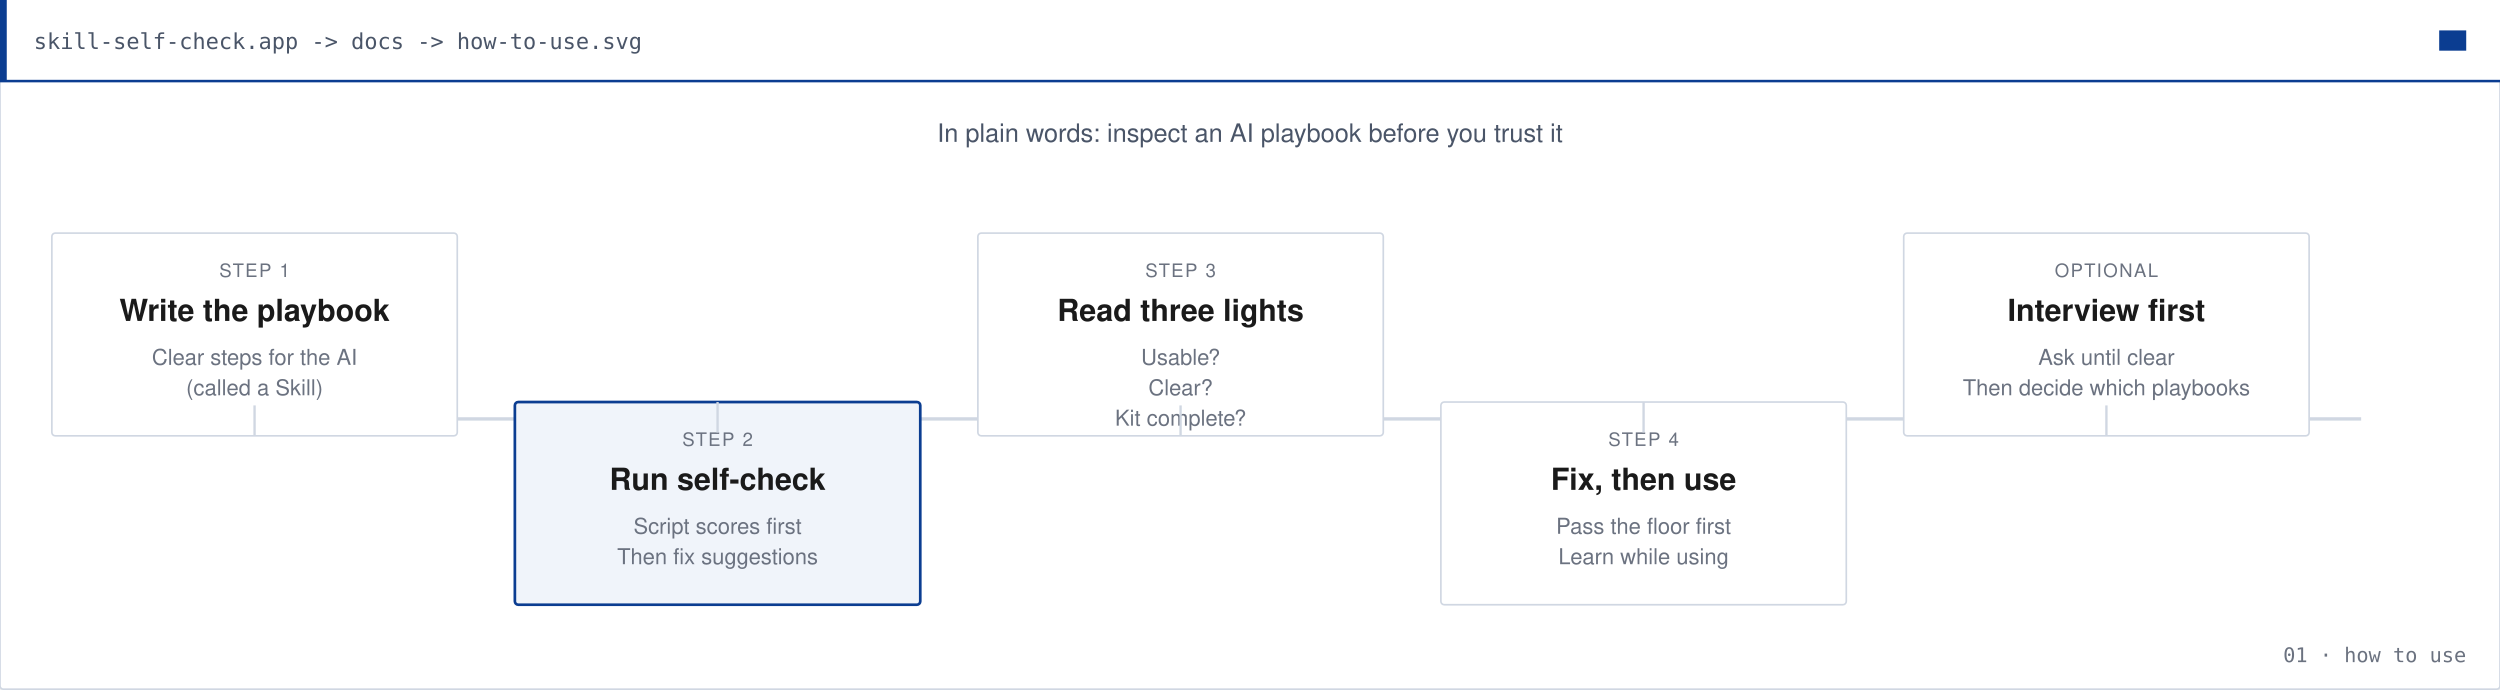
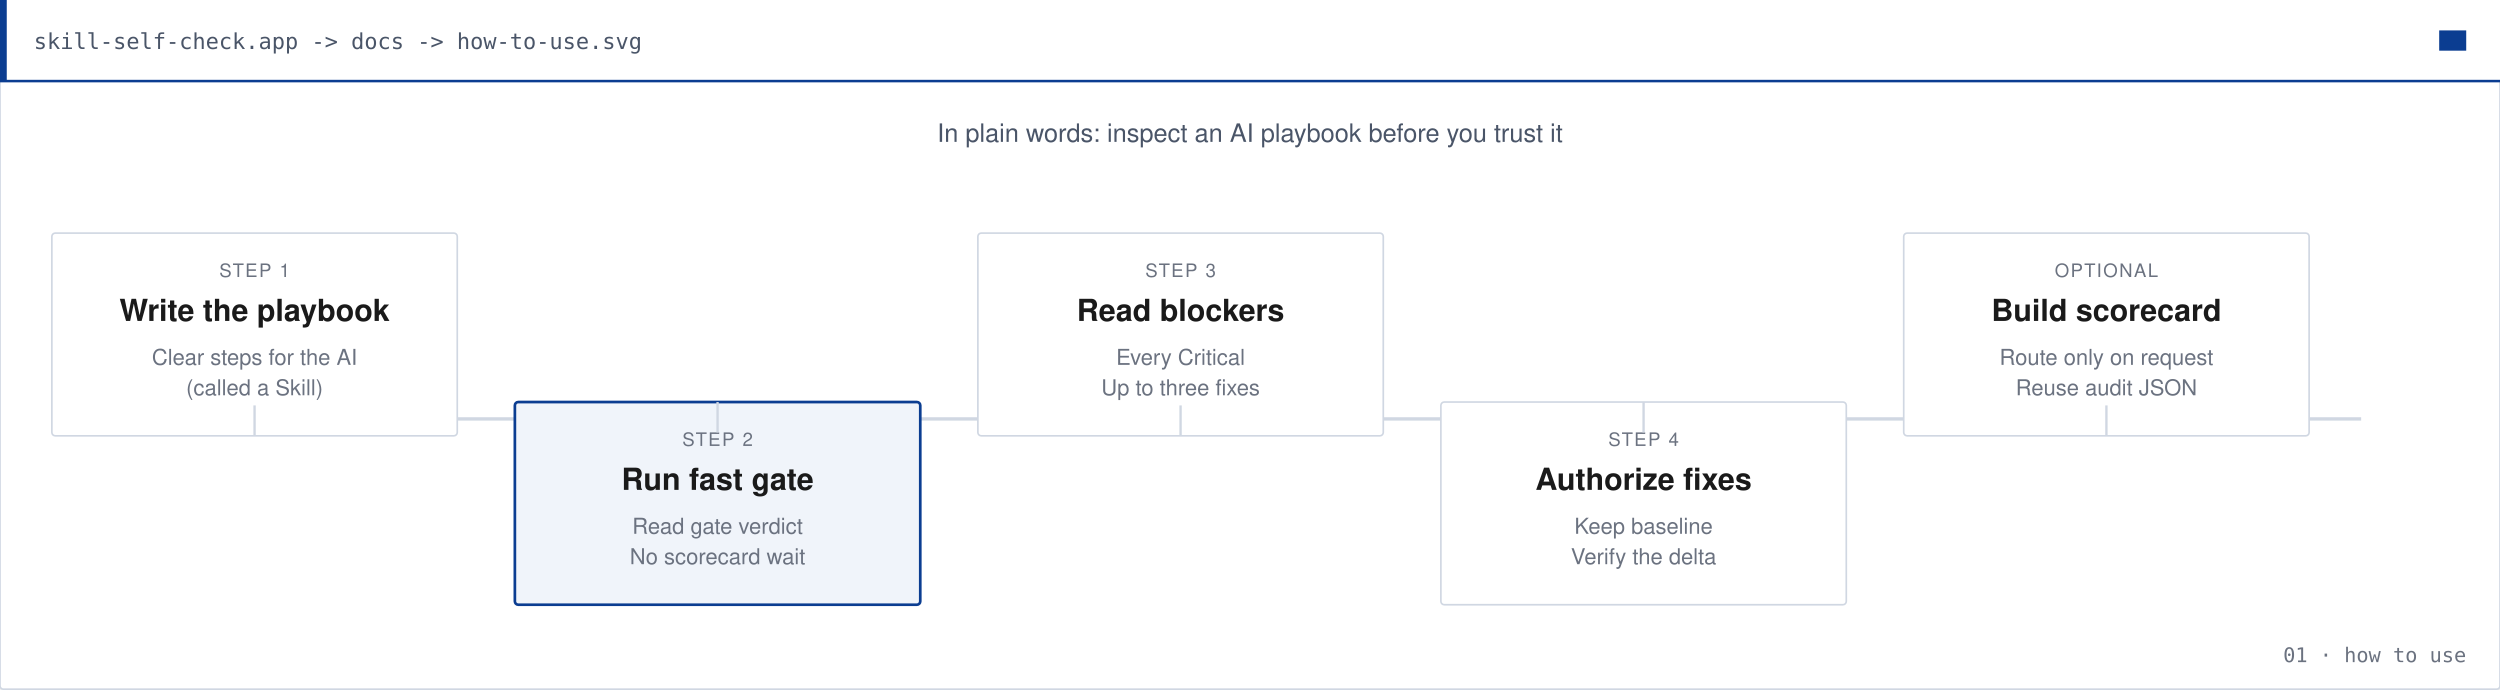
<svg xmlns="http://www.w3.org/2000/svg" viewBox="0 0 1480 408" width="1480" height="408" role="img" aria-label="skill-self-check.app -&gt; docs -&gt; how-to-use.svg">
  <defs>
    <style>
      .label { fill: #1A1A1A; font-family: "Helvetica Neue", Helvetica, Arial, "PingFang SC", "Microsoft YaHei", "Noto Sans SC", "Segoe UI", system-ui, sans-serif; font-weight: 600; }
      .label-sub { fill: #4A5568; font-family: "Helvetica Neue", Helvetica, Arial, "PingFang SC", "Microsoft YaHei", "Noto Sans SC", "Segoe UI", system-ui, sans-serif; font-weight: 400; }
      .label-tiny { fill: #6B7280; font-family: "Helvetica Neue", Helvetica, Arial, "PingFang SC", "Microsoft YaHei", "Noto Sans SC", "Segoe UI", system-ui, sans-serif; font-weight: 400; }
      .label-accent { fill: #0B3D91; font-family: "Helvetica Neue", Helvetica, Arial, "PingFang SC", "Microsoft YaHei", "Noto Sans SC", "Segoe UI", system-ui, sans-serif; font-weight: 600; }
      .mono { font-family: ui-monospace, SFMono-Regular, Menlo, Consolas, "Microsoft YaHei", monospace; }
    </style>
  </defs>
  <rect width="1480" height="408" rx="2" fill="#FFFFFF" stroke="#D0D7E2" stroke-width="1" />
  <rect x="0" y="0" width="1480" height="48" fill="#FFFFFF" />
  <rect x="0" y="0" width="4" height="48" fill="#0B3D91" />
  <line x1="0" y1="48" x2="1480" y2="48" stroke="#0B3D91" stroke-width="1.5" />
  <text x="20" y="29.0" fill="#4A5568" font-size="13" font-family="ui-monospace, SFMono-Regular, Menlo, Consolas, monospace">skill-self-check.app -&gt; docs -&gt; how-to-use.svg</text>
  <rect x="1444" y="18.0" width="16" height="12" fill="#0B3D91" />
  <g transform="translate(0, 48)">
    <text x="740.0" y="36" text-anchor="middle" class="label-sub" font-size="15">In plain words: inspect an AI playbook before you trust it</text>
    <line x1="150.7" y1="200" x2="1397.8" y2="200" stroke="#D0D7E2" stroke-width="2" />
    <circle cx="150.7" cy="200" r="8" fill="#0B3D91" />
    <rect x="30.7" y="90.0" width="240" height="120" rx="2" fill="#FFFFFF" stroke="#D0D7E2" stroke-width="1" />
    <text x="150.7" y="116.0" text-anchor="middle" class="label-tiny" font-size="11" letter-spacing="0.08em">STEP 1</text>
    <text x="150.7" y="142.0" text-anchor="middle" class="label" font-size="18">Write the playbook</text>
    <text x="150.7" y="168.0" text-anchor="middle" class="label-tiny" font-size="13">Clear steps for the AI</text>
    <text x="150.7" y="186.0" text-anchor="middle" class="label-tiny" font-size="13">(called a Skill)</text>
    <line x1="150.7" y1="192" x2="150.7" y2="210" stroke="#D0D7E2" stroke-width="1.4" />
    <circle cx="424.8" cy="200" r="8" fill="#0050B3" />
    <rect x="304.8" y="190.0" width="240" height="120" rx="2" fill="#F0F4FA" stroke="#0B3D91" stroke-width="1.6" />
    <text x="424.8" y="216.0" text-anchor="middle" class="label-tiny" font-size="11" letter-spacing="0.08em">STEP 2</text>
-     <text x="424.8" y="242.0" text-anchor="middle" class="label" font-size="18">Run self-check</text>
-     <text x="424.8" y="268.0" text-anchor="middle" class="label-tiny" font-size="13">Script scores first</text>
-     <text x="424.8" y="286.0" text-anchor="middle" class="label-tiny" font-size="13">Then fix suggestions</text>
+     <text x="424.8" y="242.0" text-anchor="middle" class="label" font-size="18">Run fast gate</text>
+     <text x="424.8" y="268.0" text-anchor="middle" class="label-tiny" font-size="13">Read gate verdict</text>
+     <text x="424.8" y="286.0" text-anchor="middle" class="label-tiny" font-size="13">No scorecard wait</text>
    <line x1="424.8" y1="208" x2="424.8" y2="190" stroke="#D0D7E2" stroke-width="1.4" />
    <circle cx="698.9" cy="200" r="8" fill="#0B3D91" />
    <rect x="578.9" y="90.0" width="240" height="120" rx="2" fill="#FFFFFF" stroke="#D0D7E2" stroke-width="1" />
    <text x="698.9" y="116.0" text-anchor="middle" class="label-tiny" font-size="11" letter-spacing="0.08em">STEP 3</text>
-     <text x="698.9" y="142.0" text-anchor="middle" class="label" font-size="18">Read three lights</text>
-     <text x="698.9" y="168.0" text-anchor="middle" class="label-tiny" font-size="13">Usable?</text>
-     <text x="698.9" y="186.0" text-anchor="middle" class="label-tiny" font-size="13">Clear?</text>
-     <text x="698.9" y="204.0" text-anchor="middle" class="label-tiny" font-size="13">Kit complete?</text>
+     <text x="698.9" y="142.0" text-anchor="middle" class="label" font-size="18">Read blockers</text>
+     <text x="698.9" y="168.0" text-anchor="middle" class="label-tiny" font-size="13">Every Critical</text>
+     <text x="698.9" y="186.0" text-anchor="middle" class="label-tiny" font-size="13">Up to three fixes</text>
    <line x1="698.9" y1="192" x2="698.9" y2="210" stroke="#D0D7E2" stroke-width="1.4" />
    <circle cx="973.0" cy="200" r="8" fill="#0B3D91" />
    <rect x="853.0" y="190.0" width="240" height="120" rx="2" fill="#FFFFFF" stroke="#D0D7E2" stroke-width="1" />
    <text x="973.0" y="216.0" text-anchor="middle" class="label-tiny" font-size="11" letter-spacing="0.08em">STEP 4</text>
-     <text x="973.0" y="242.0" text-anchor="middle" class="label" font-size="18">Fix, then use</text>
-     <text x="973.0" y="268.0" text-anchor="middle" class="label-tiny" font-size="13">Pass the floor first</text>
-     <text x="973.0" y="286.0" text-anchor="middle" class="label-tiny" font-size="13">Learn while using</text>
+     <text x="973.0" y="242.0" text-anchor="middle" class="label" font-size="18">Authorize fixes</text>
+     <text x="973.0" y="268.0" text-anchor="middle" class="label-tiny" font-size="13">Keep baseline</text>
+     <text x="973.0" y="286.0" text-anchor="middle" class="label-tiny" font-size="13">Verify the delta</text>
    <line x1="973.0" y1="208" x2="973.0" y2="190" stroke="#D0D7E2" stroke-width="1.4" />
    <circle cx="1247.0" cy="200" r="8" fill="#0B3D91" />
    <rect x="1127.0" y="90.0" width="240" height="120" rx="2" fill="#FFFFFF" stroke="#D0D7E2" stroke-width="1" />
    <text x="1247.0" y="116.0" text-anchor="middle" class="label-tiny" font-size="11" letter-spacing="0.08em">OPTIONAL</text>
-     <text x="1247.0" y="142.0" text-anchor="middle" class="label" font-size="18">Interview first</text>
-     <text x="1247.0" y="168.0" text-anchor="middle" class="label-tiny" font-size="13">Ask until clear</text>
-     <text x="1247.0" y="186.0" text-anchor="middle" class="label-tiny" font-size="13">Then decide which playbooks</text>
+     <text x="1247.0" y="142.0" text-anchor="middle" class="label" font-size="18">Build scorecard</text>
+     <text x="1247.0" y="168.0" text-anchor="middle" class="label-tiny" font-size="13">Route only on request</text>
+     <text x="1247.0" y="186.0" text-anchor="middle" class="label-tiny" font-size="13">Reuse audit JSON</text>
    <line x1="1247.0" y1="192" x2="1247.0" y2="210" stroke="#D0D7E2" stroke-width="1.4" />
    <text x="1460" y="344" text-anchor="end" class="label-tiny mono">01 · how to use</text>
  </g>
</svg>
